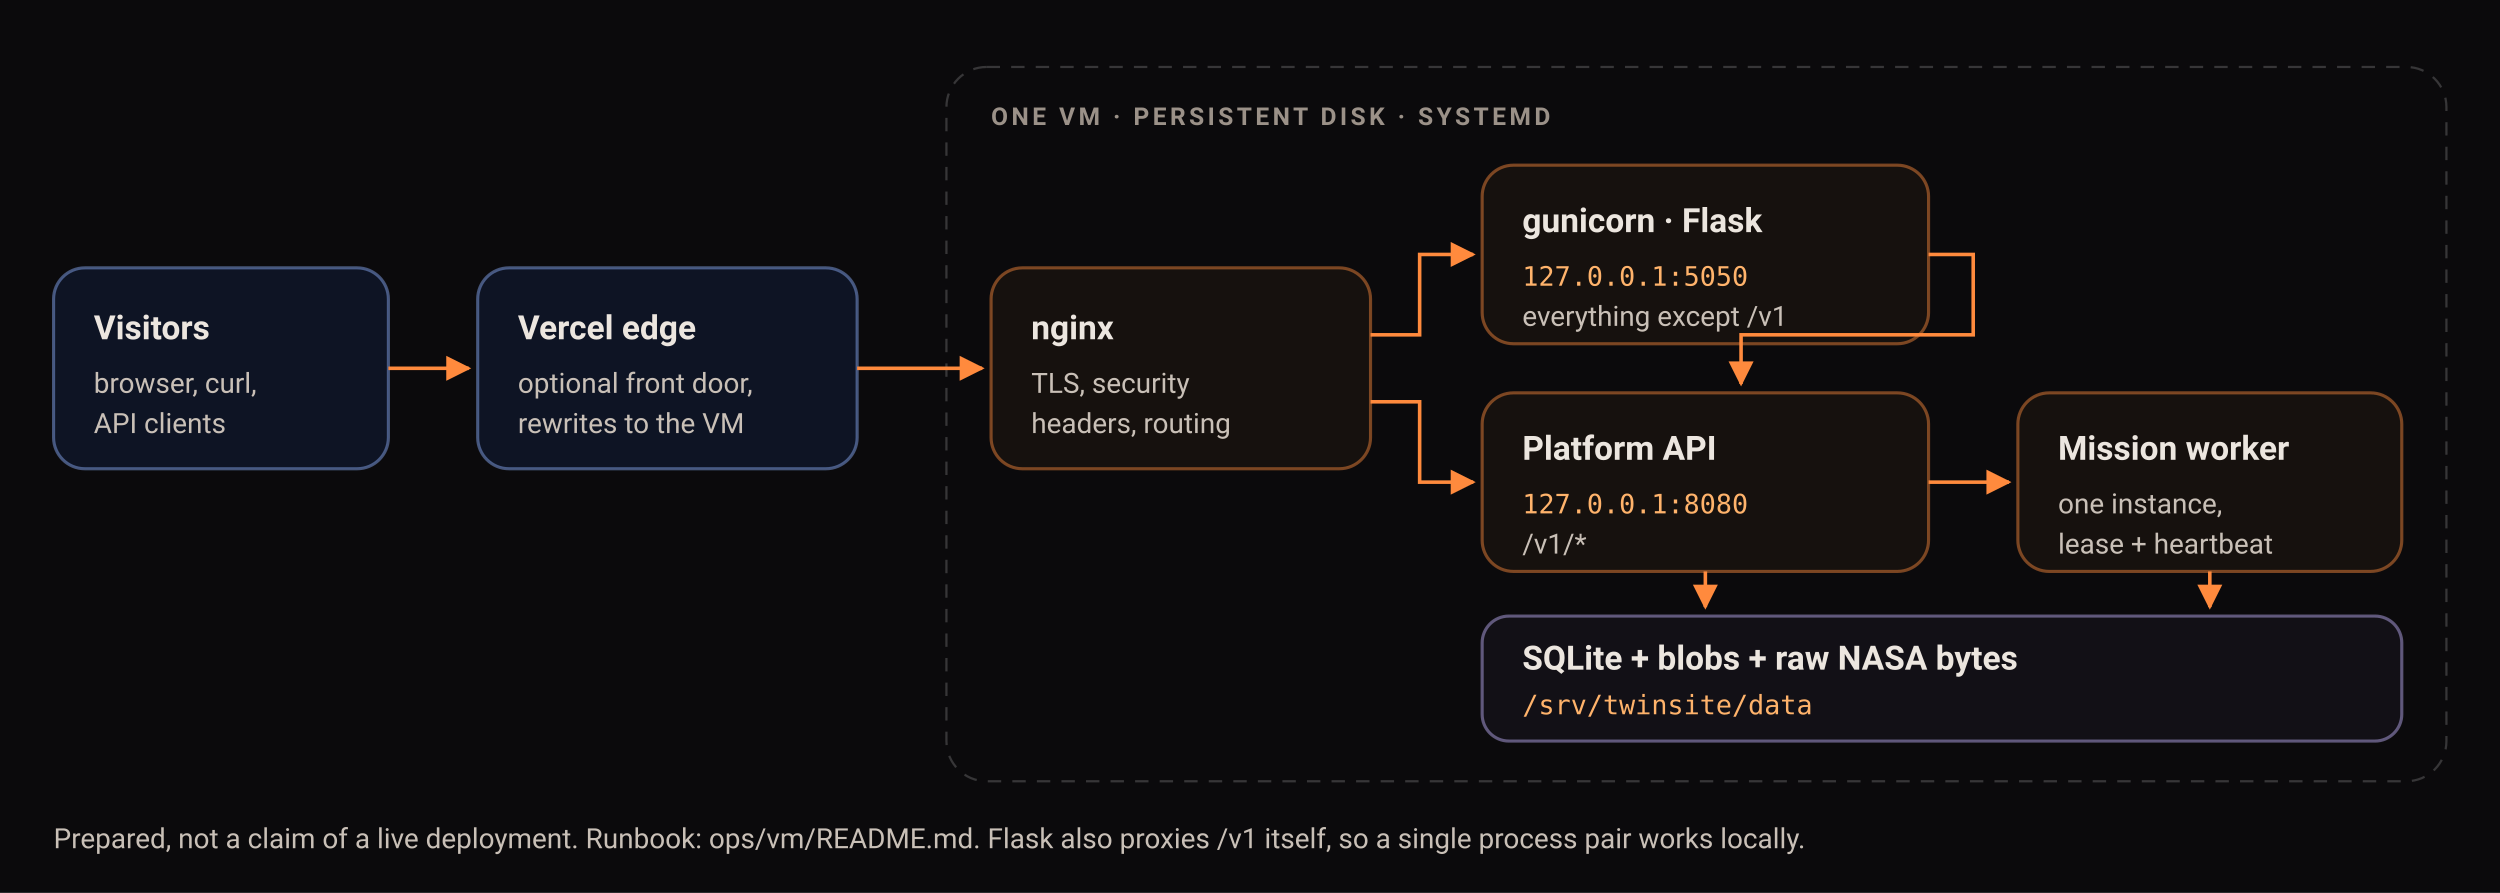
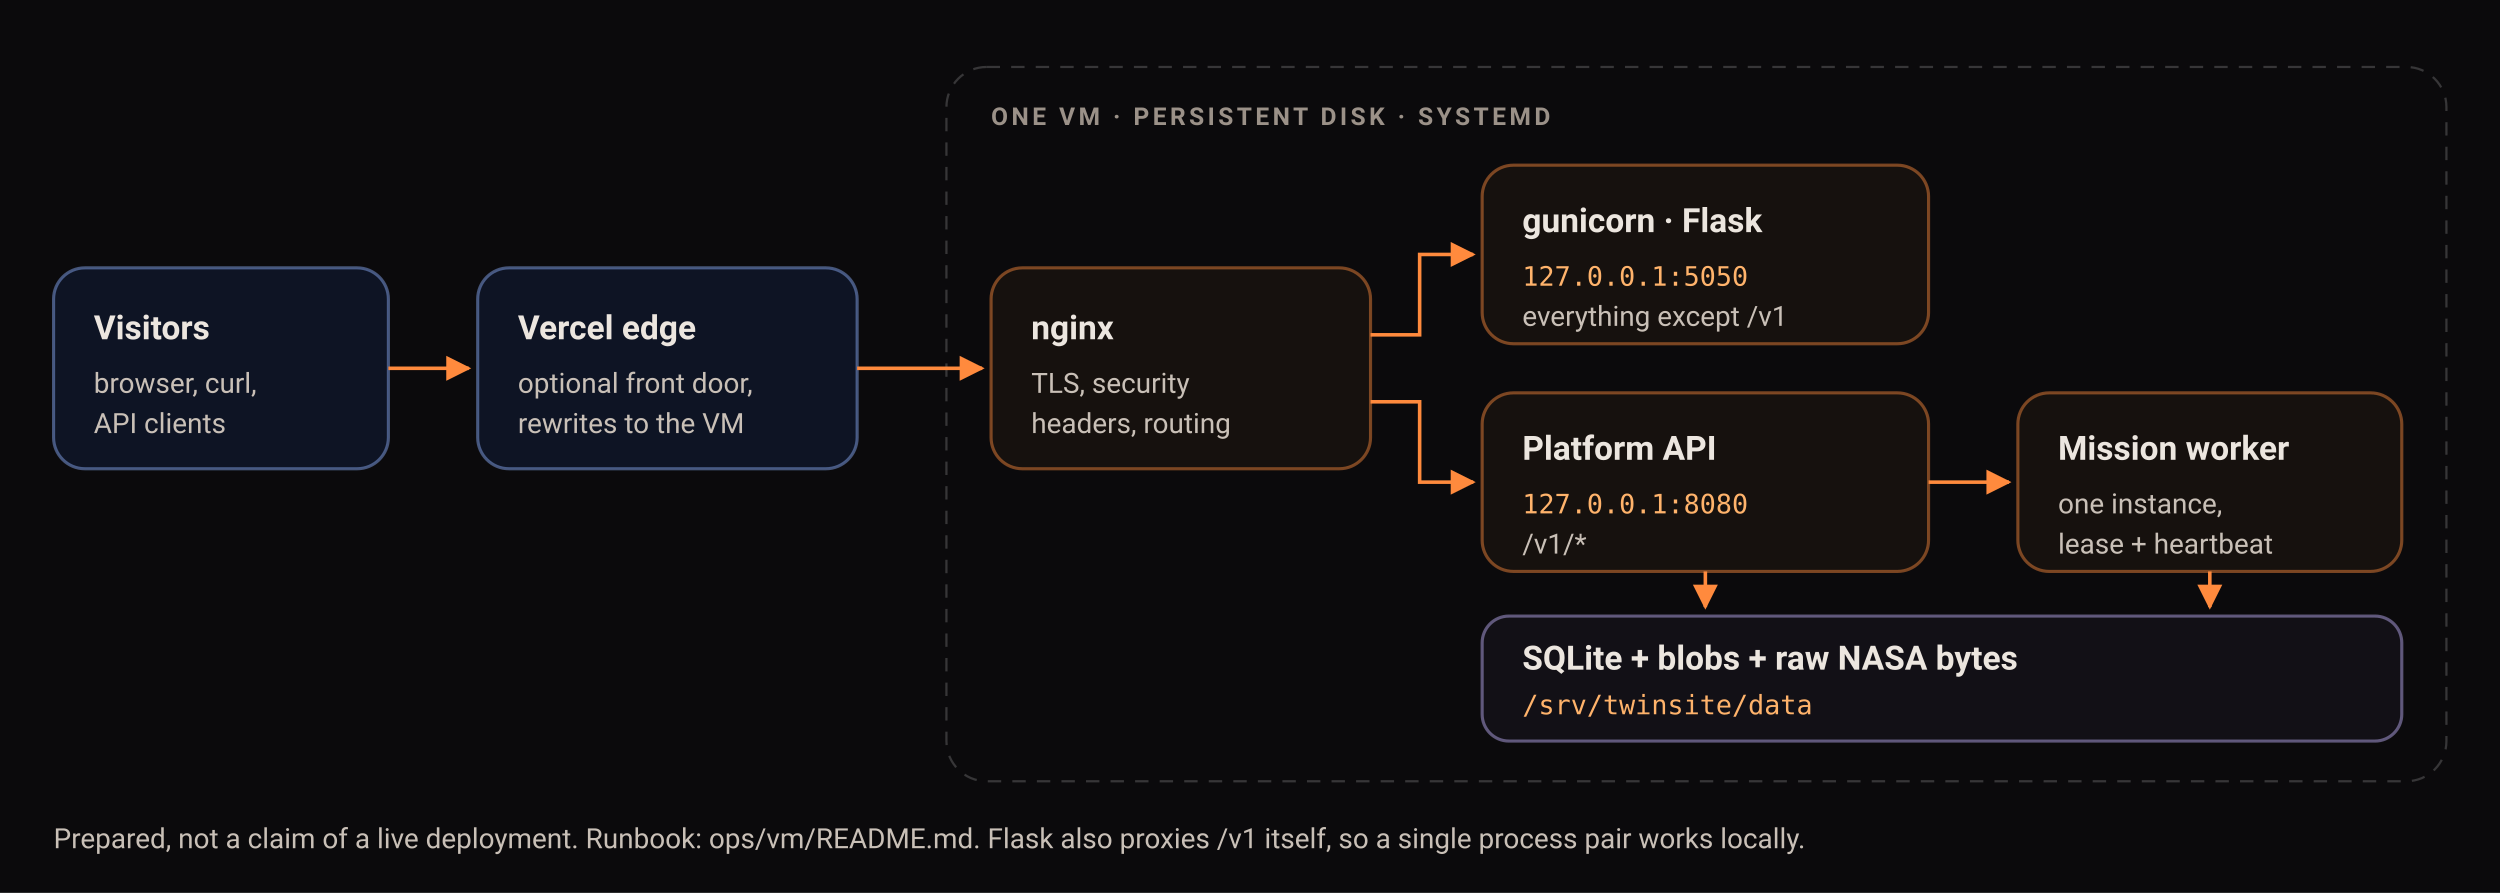
<svg xmlns="http://www.w3.org/2000/svg" viewBox="0 0 1120 400" role="img" aria-labelledby="t d">
  <defs>
    <marker id="a" viewBox="0 0 10 10" refX="9" refY="5" markerWidth="7" markerHeight="7" orient="auto">
      <path d="M0 0L10 5L0 10z" fill="#ff8a3d" />
    </marker>
    <style>
      text{font-family:-apple-system,BlinkMacSystemFont,"Segoe UI",Roboto,Helvetica,Arial,sans-serif;fill:#ece6df}
      .h{font-size:15px;font-weight:700}.s{font-size:12.5px;fill:#c9c0b7}.m{font-family:ui-monospace,SFMono-Regular,Menlo,monospace;font-size:12px;fill:#ffb36b}
      .k{font-size:11px;letter-spacing:.14em;fill:#9b9188;font-weight:600}
      .box{fill:#16110e;stroke:rgba(255,140,60,.45);stroke-width:1.4}.edge{fill:#0e1424;stroke:rgba(143,179,255,.45);stroke-width:1.4}
      .vm{fill:none;stroke:rgba(255,255,255,.18);stroke-dasharray:6 5}.store{fill:#121016;stroke:rgba(196,181,253,.45);stroke-width:1.4}
      .ln{stroke:#ff8a3d;stroke-width:1.6;fill:none}
    </style>
  </defs>
  <rect width="1120" height="400" fill="#0b0a0c" />
  <rect class="edge" x="24" y="120" width="150" height="90" rx="14" />
  <text class="h" x="42" y="152">Visitors</text>
  <text class="s" x="42" y="176">browser, curl,</text>
  <text class="s" x="42" y="194">API clients</text>
  <rect class="edge" x="214" y="120" width="170" height="90" rx="14" />
  <text class="h" x="232" y="152">Vercel edge</text>
  <text class="s" x="232" y="176">optional front door,</text>
  <text class="s" x="232" y="194">rewrites to the VM</text>
  <rect class="vm" x="424" y="30" width="672" height="320" rx="18" />
  <text class="k" x="444" y="56">ONE VM · PERSISTENT DISK · SYSTEMD</text>
  <rect class="box" x="444" y="120" width="170" height="90" rx="14" />
  <text class="h" x="462" y="152">nginx</text>
  <text class="s" x="462" y="176">TLS, security</text>
  <text class="s" x="462" y="194">headers, routing</text>
  <rect class="box" x="664" y="74" width="200" height="80" rx="14" />
  <text class="h" x="682" y="104">gunicorn · Flask</text>
  <text class="m" x="682" y="128">127.0.0.1:5050</text>
  <text class="s" x="682" y="146">everything except /v1</text>
  <rect class="box" x="664" y="176" width="200" height="80" rx="14" />
  <text class="h" x="682" y="206">Platform API</text>
  <text class="m" x="682" y="230">127.0.0.1:8080</text>
  <text class="s" x="682" y="248">/v1/*</text>
  <rect class="box" x="904" y="176" width="172" height="80" rx="14" />
  <text class="h" x="922" y="206">Mission worker</text>
  <text class="s" x="922" y="230">one instance,</text>
  <text class="s" x="922" y="248">lease + heartbeat</text>
  <rect class="store" x="664" y="276" width="412" height="56" rx="12" />
  <text class="h" x="682" y="300">SQLite + blobs + raw NASA bytes</text>
  <text class="m" x="682" y="320">/srv/twinsite/data</text>
  <path class="ln" d="M174 165 H210" marker-end="url(#a)" />
  <path class="ln" d="M384 165 H440" marker-end="url(#a)" />
  <path class="ln" d="M614 150 H636 V114 H660" marker-end="url(#a)" />
  <path class="ln" d="M614 180 H636 V216 H660" marker-end="url(#a)" />
  <path class="ln" d="M864 216 H900" marker-end="url(#a)" />
  <path class="ln" d="M764 256 V272" marker-end="url(#a)" />
  <path class="ln" d="M990 256 V272" marker-end="url(#a)" />
-   <path class="ln" d="M864 114 H884 V150 H780 V172" marker-end="url(#a)" />
  <text class="s" x="24" y="380">Prepared, not a claim of a live deployment. Runbook: ops/vm/README.md. Flask also proxies /v1 itself, so a single process pair works locally.</text>
</svg>
